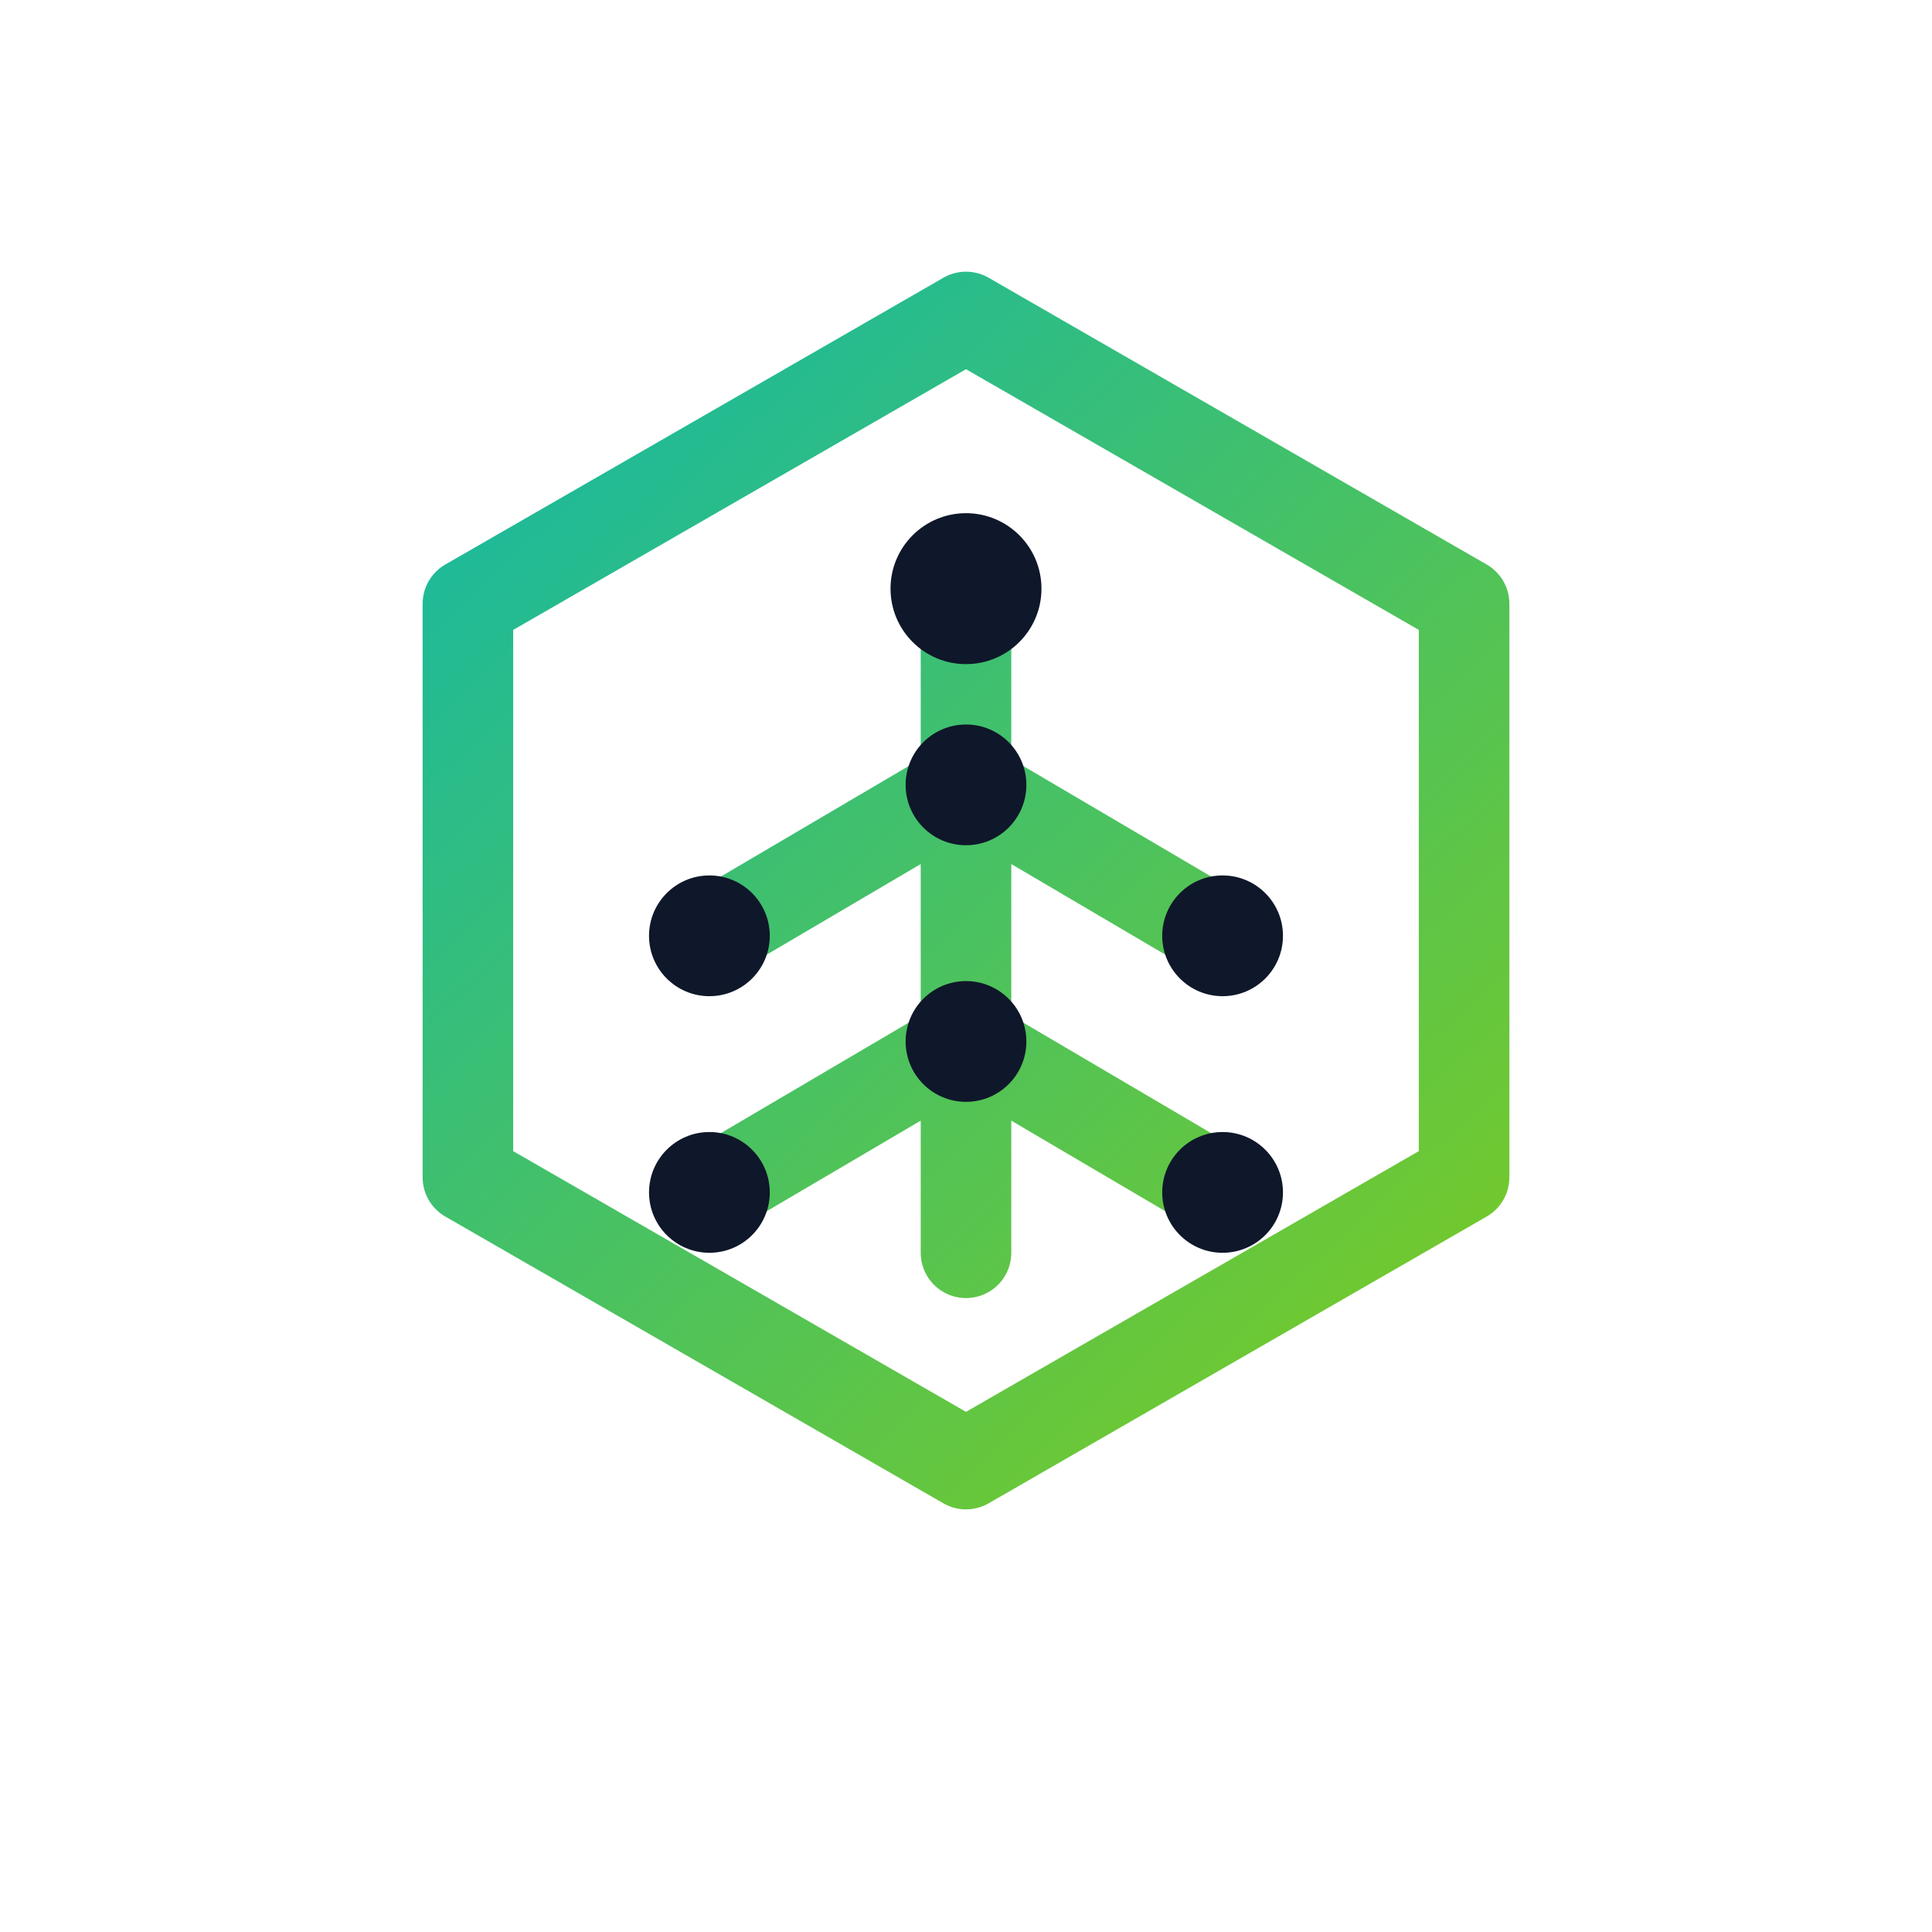
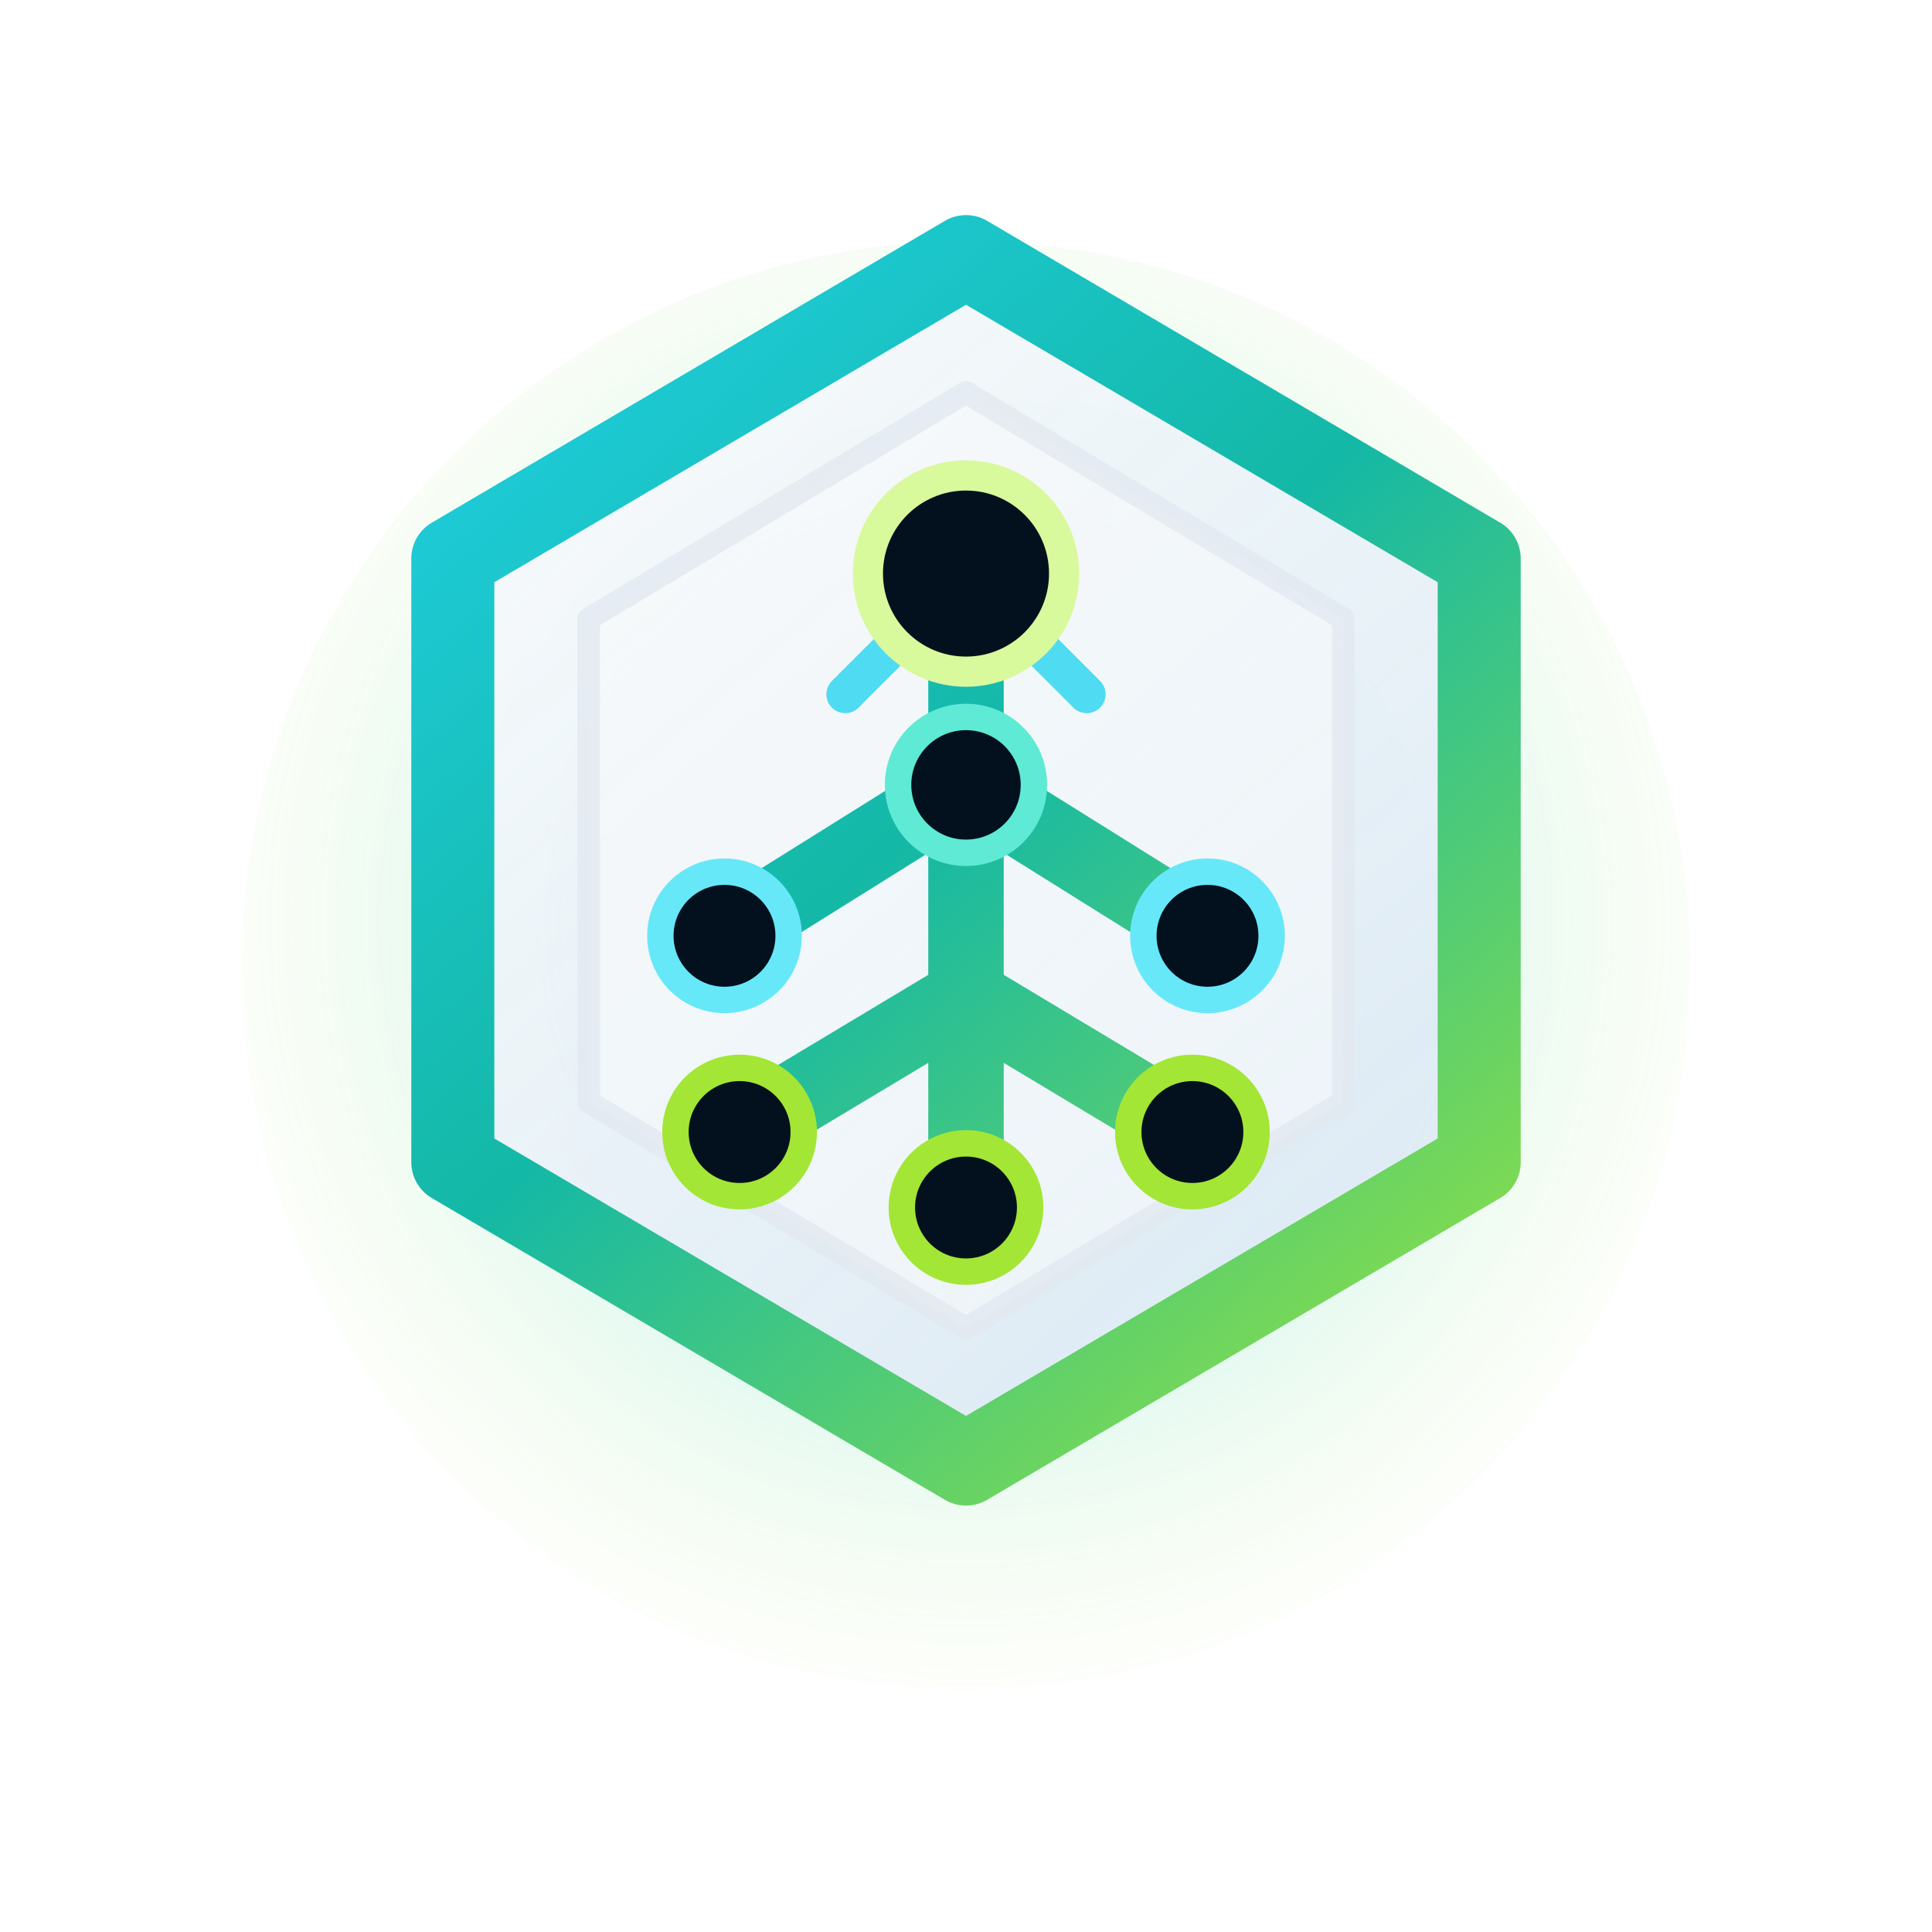
<svg xmlns="http://www.w3.org/2000/svg" width="256" height="256" viewBox="0 0 256 256" fill="none">
  <defs>
-     <linearGradient id="myxa-gradient" x1="56" y1="48" x2="204" y2="206" gradientUnits="userSpaceOnUse">
-       <stop stop-color="#14B8A6" />
-       <stop offset="1" stop-color="#84CC16" />
+     <linearGradient id="myxa-mark-edge" x1="42" y1="30" x2="196" y2="206" gradientUnits="userSpaceOnUse">
+       <stop stop-color="#22D3EE" />
+       <stop offset="0.48" stop-color="#14B8A6" />
+       <stop offset="1" stop-color="#A3E635" />
    </linearGradient>
+     <linearGradient id="myxa-mark-shell" x1="64" y1="52" x2="176" y2="186" gradientUnits="userSpaceOnUse">
+       <stop stop-color="#F8FAFC" stop-opacity="0.95" />
+       <stop offset="1" stop-color="#DCE9F4" stop-opacity="0.9" />
+     </linearGradient>
+     <radialGradient id="myxa-mark-halo" cx="0" cy="0" r="1" gradientUnits="userSpaceOnUse" gradientTransform="translate(128 122) rotate(90) scale(106 106)">
+       <stop stop-color="#67E8F9" stop-opacity="0.34" />
+       <stop offset="0.52" stop-color="#2DD4BF" stop-opacity="0.18" />
+       <stop offset="1" stop-color="#A3E635" stop-opacity="0" />
+     </radialGradient>
  </defs>
-   <path d="M128 42L194 80V156L128 194L62 156V80L128 42Z" stroke="url(#myxa-gradient)" stroke-width="12" stroke-linejoin="round" />
-   <path d="M128 78V166M128 104L94 124M128 104L162 124M128 138L94 158M128 138L162 158" stroke="url(#myxa-gradient)" stroke-width="12" stroke-linecap="round" stroke-linejoin="round" />
-   <circle cx="128" cy="78" r="10" fill="#0F172A" />
-   <circle cx="128" cy="104" r="8" fill="#0F172A" />
-   <circle cx="94" cy="124" r="8" fill="#0F172A" />
-   <circle cx="162" cy="124" r="8" fill="#0F172A" />
-   <circle cx="128" cy="138" r="8" fill="#0F172A" />
-   <circle cx="94" cy="158" r="8" fill="#0F172A" />
-   <circle cx="162" cy="158" r="8" fill="#0F172A" />
+   <circle cx="128" cy="128" r="96" fill="url(#myxa-mark-halo)" />
+   <path d="M128 34L196 74V154L128 194L60 154V74L128 34Z" fill="url(#myxa-mark-shell)" stroke="url(#myxa-mark-edge)" stroke-width="11" stroke-linejoin="round" />
+   <path d="M128 52L178 82V146L128 176L78 146V82L128 52Z" fill="#F8FAFC" fill-opacity="0.58" stroke="#E2E8F0" stroke-opacity="0.72" stroke-width="3" stroke-linejoin="round" />
+   <path d="M128 76V160M128 104L96 124M128 104L160 124M128 132L98 150M128 132L158 150M128 132L128 160" stroke="url(#myxa-mark-edge)" stroke-width="10" stroke-linecap="round" stroke-linejoin="round" />
+   <path d="M128 76L144 92M128 76L112 92" stroke="#22D3EE" stroke-opacity="0.78" stroke-width="5" stroke-linecap="round" />
+   <circle cx="128" cy="76" r="13" fill="#03111E" stroke="#D9F99D" stroke-width="4" />
+   <circle cx="128" cy="104" r="9" fill="#03111E" stroke="#5EEAD4" stroke-width="3.5" />
+   <circle cx="96" cy="124" r="8.5" fill="#03111E" stroke="#67E8F9" stroke-width="3.5" />
+   <circle cx="160" cy="124" r="8.5" fill="#03111E" stroke="#67E8F9" stroke-width="3.5" />
+   <circle cx="98" cy="150" r="8.5" fill="#03111E" stroke="#A3E635" stroke-width="3.5" />
+   <circle cx="128" cy="160" r="8.5" fill="#03111E" stroke="#A3E635" stroke-width="3.5" />
+   <circle cx="158" cy="150" r="8.5" fill="#03111E" stroke="#A3E635" stroke-width="3.5" />
</svg>
